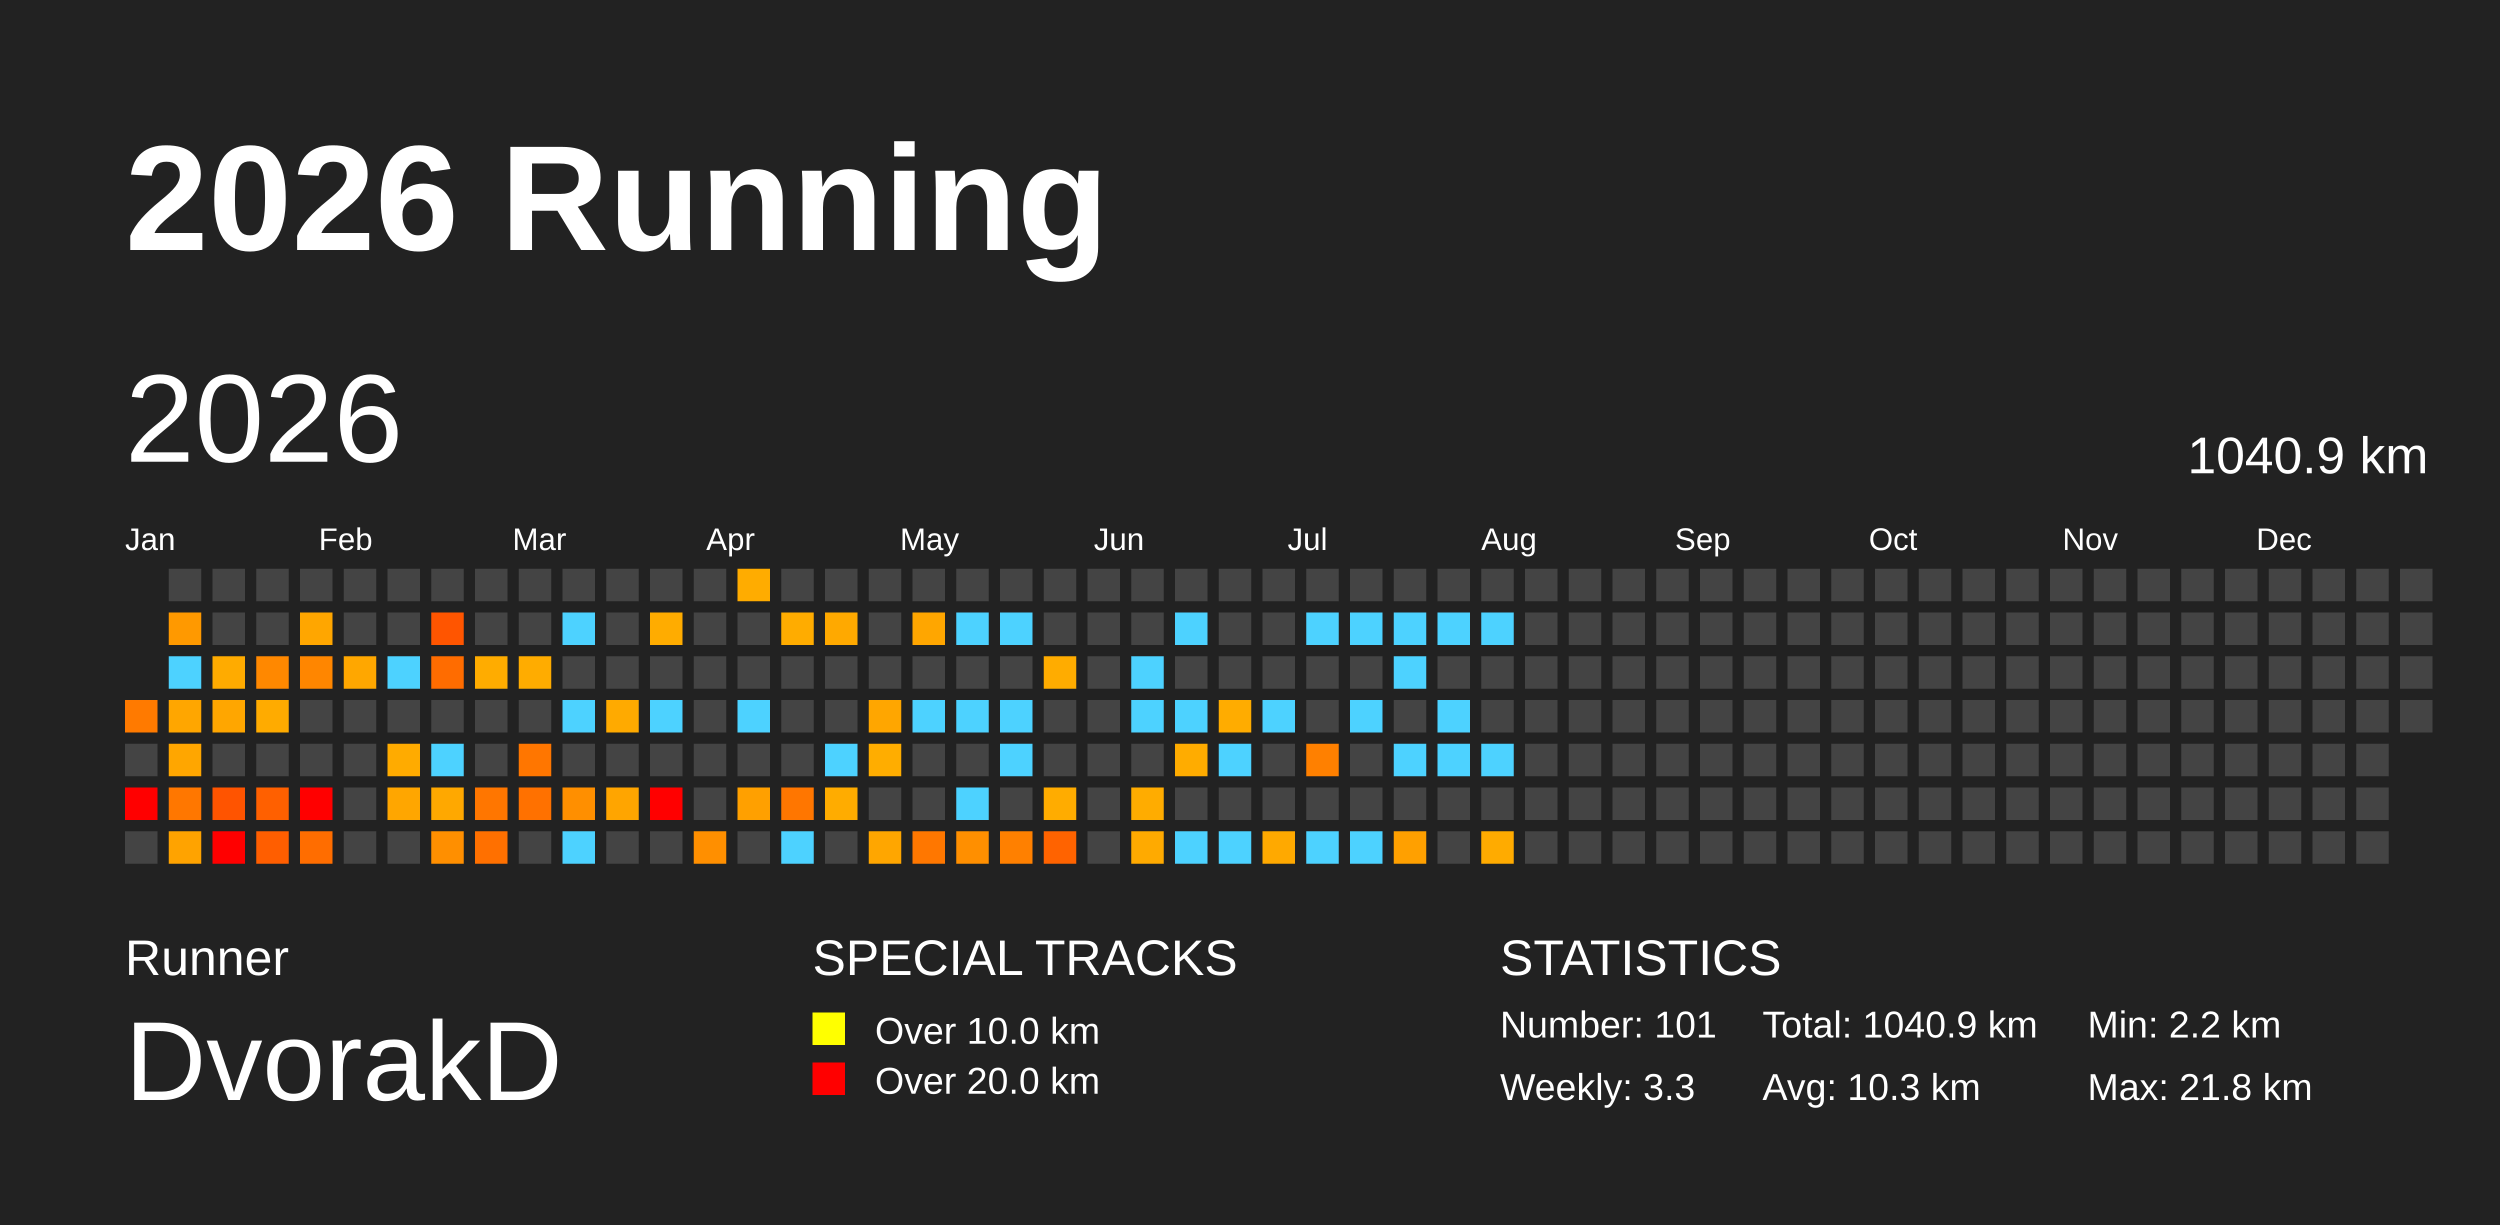
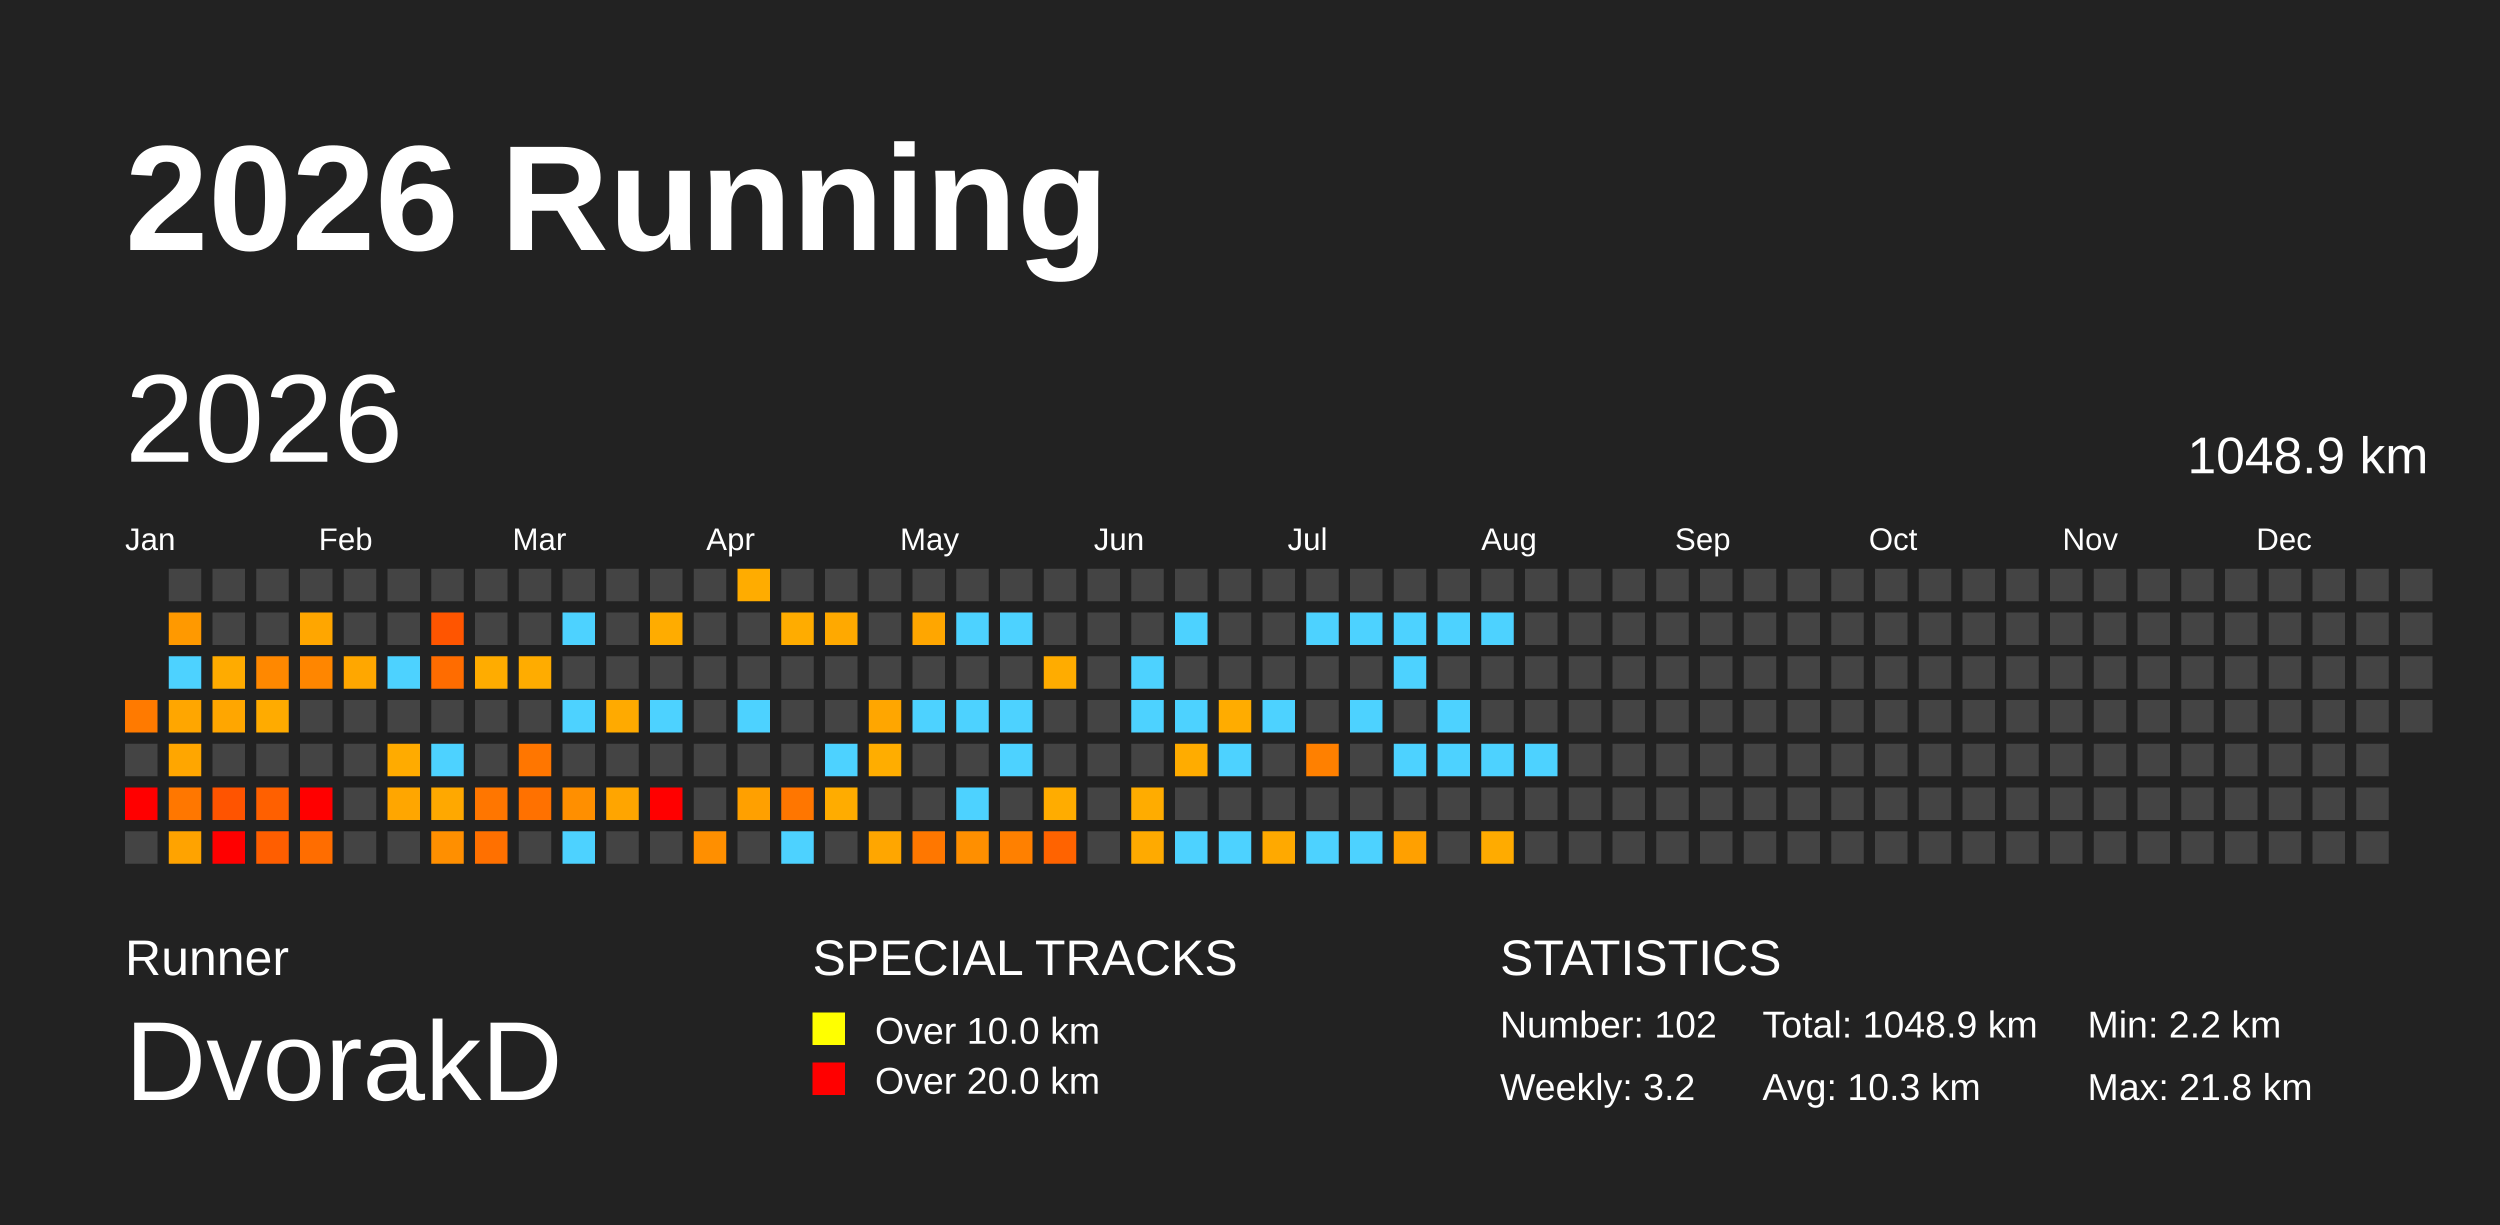
<svg xmlns="http://www.w3.org/2000/svg" baseProfile="full" height="98mm" version="1.1" viewBox="0,0,200,98" width="200mm">
  <defs />
  <rect fill="#222222" height="98" width="200" x="0" y="0" />
  <text fill="#FFFFFF" style="font-size:12px; font-family:Arial; font-weight:bold;" x="10" y="20">2026 Running</text>
  <text fill="#FFFFFF" style="font-size:4px; font-family:Arial" x="10" y="78">Runner</text>
  <text fill="#FFFFFF" style="font-size:9px; font-family:Arial" x="10" y="88">DvorakD</text>
  <text fill="#FFFFFF" style="font-size:4px; font-family:Arial" x="65" y="78">SPECIAL TRACKS</text>
  <rect fill="yellow" height="2.6" width="2.6" x="65" y="81" />
  <text fill="#FFFFFF" style="font-size:3px; font-family:Arial" x="70" y="83.5">Over 10.0 km</text>
  <rect fill="red" height="2.6" width="2.6" x="65" y="85" />
  <text fill="#FFFFFF" style="font-size:3px; font-family:Arial" x="70" y="87.5">Over 20.0 km</text>
  <text fill="#FFFFFF" style="font-size:4px; font-family:Arial" x="120" y="78">STATISTICS</text>
-   <text fill="#FFFFFF" style="font-size:3px; font-family:Arial" x="120" y="83">Number: 101</text>
-   <text fill="#FFFFFF" style="font-size:3px; font-family:Arial" x="120" y="88">Weekly: 3.3</text>
-   <text fill="#FFFFFF" style="font-size:3px; font-family:Arial" x="141" y="83">Total: 1040.9 km</text>
+   <text fill="#FFFFFF" style="font-size:3px; font-family:Arial" x="120" y="83">Number: 102</text>
+   <text fill="#FFFFFF" style="font-size:3px; font-family:Arial" x="120" y="88">Weekly: 3.2</text>
+   <text fill="#FFFFFF" style="font-size:3px; font-family:Arial" x="141" y="83">Total: 1048.9 km</text>
  <text fill="#FFFFFF" style="font-size:3px; font-family:Arial" x="141" y="88">Avg: 10.3 km</text>
  <text fill="#FFFFFF" style="font-size:3px; font-family:Arial" x="167" y="83">Min: 2.2 km</text>
  <text fill="#FFFFFF" style="font-size:3px; font-family:Arial" x="167" y="88">Max: 21.8 km</text>
  <text dominant-baseline="hanging" fill="#FFFFFF" style="font-size:10.0px; font-family:Arial;" x="10" y="30">2026</text>
-   <text dominant-baseline="hanging" fill="#FFFFFF" style="font-size:4.125px; font-family:Arial;" x="175" y="35">1040.9 km</text>
+   <text dominant-baseline="hanging" fill="#FFFFFF" style="font-size:4.125px; font-family:Arial;" x="175" y="35">1048.9 km</text>
  <text fill="#FFFFFF" style="font-size:2.5px; font-family:Arial" x="10.0" y="44">Jan</text>
  <text fill="#FFFFFF" style="font-size:2.5px; font-family:Arial" x="25.5" y="44">Feb</text>
  <text fill="#FFFFFF" style="font-size:2.5px; font-family:Arial" x="41.0" y="44">Mar</text>
  <text fill="#FFFFFF" style="font-size:2.5px; font-family:Arial" x="56.5" y="44">Apr</text>
  <text fill="#FFFFFF" style="font-size:2.5px; font-family:Arial" x="72.0" y="44">May</text>
  <text fill="#FFFFFF" style="font-size:2.5px; font-family:Arial" x="87.5" y="44">Jun</text>
  <text fill="#FFFFFF" style="font-size:2.5px; font-family:Arial" x="103.0" y="44">Jul</text>
  <text fill="#FFFFFF" style="font-size:2.5px; font-family:Arial" x="118.5" y="44">Aug</text>
  <text fill="#FFFFFF" style="font-size:2.5px; font-family:Arial" x="134.0" y="44">Sep</text>
  <text fill="#FFFFFF" style="font-size:2.5px; font-family:Arial" x="149.5" y="44">Oct</text>
  <text fill="#FFFFFF" style="font-size:2.5px; font-family:Arial" x="165.0" y="44">Nov</text>
  <text fill="#FFFFFF" style="font-size:2.5px; font-family:Arial" x="180.5" y="44">Dec</text>
  <rect fill="#ff7a00" height="2.6" width="2.6" x="10.0" y="56.0" />
  <rect fill="#444444" height="2.6" width="2.6" x="10.0" y="59.5" />
  <rect fill="red" height="2.6" width="2.6" x="10.0" y="63.0" />
  <rect fill="#444444" height="2.6" width="2.6" x="10.0" y="66.5" />
  <rect fill="#444444" height="2.6" width="2.6" x="13.5" y="45.5" />
  <rect fill="#ff9900" height="2.6" width="2.6" x="13.5" y="49.0" />
  <rect fill="#4dd2ff" height="2.6" width="2.6" x="13.5" y="52.5" />
  <rect fill="#ffa600" height="2.6" width="2.6" x="13.5" y="56.0" />
  <rect fill="#ffa600" height="2.6" width="2.6" x="13.5" y="59.5" />
  <rect fill="#ff7700" height="2.6" width="2.6" x="13.5" y="63.0" />
  <rect fill="#ffa300" height="2.6" width="2.6" x="13.5" y="66.5" />
  <rect fill="#444444" height="2.6" width="2.6" x="17.0" y="45.5" />
  <rect fill="#444444" height="2.6" width="2.6" x="17.0" y="49.0" />
  <rect fill="#ffab00" height="2.6" width="2.6" x="17.0" y="52.5" />
  <rect fill="#ffa600" height="2.6" width="2.6" x="17.0" y="56.0" />
  <rect fill="#444444" height="2.6" width="2.6" x="17.0" y="59.5" />
  <rect fill="#ff5400" height="2.6" width="2.6" x="17.0" y="63.0" />
  <rect fill="red" height="2.6" width="2.6" x="17.0" y="66.5" />
  <rect fill="#444444" height="2.6" width="2.6" x="20.5" y="45.5" />
  <rect fill="#444444" height="2.6" width="2.6" x="20.5" y="49.0" />
  <rect fill="#ff8800" height="2.6" width="2.6" x="20.5" y="52.5" />
  <rect fill="#ffab00" height="2.6" width="2.6" x="20.5" y="56.0" />
  <rect fill="#444444" height="2.6" width="2.6" x="20.5" y="59.5" />
  <rect fill="#ff6000" height="2.6" width="2.6" x="20.5" y="63.0" />
  <rect fill="#ff5e00" height="2.6" width="2.6" x="20.5" y="66.5" />
  <rect fill="#444444" height="2.6" width="2.6" x="24.0" y="45.5" />
  <rect fill="#ffa600" height="2.6" width="2.6" x="24.0" y="49.0" />
  <rect fill="#ff8600" height="2.6" width="2.6" x="24.0" y="52.5" />
  <rect fill="#444444" height="2.6" width="2.6" x="24.0" y="56.0" />
  <rect fill="#444444" height="2.6" width="2.6" x="24.0" y="59.5" />
  <rect fill="red" height="2.6" width="2.6" x="24.0" y="63.0" />
  <rect fill="#ff6d00" height="2.6" width="2.6" x="24.0" y="66.5" />
  <rect fill="#444444" height="2.6" width="2.6" x="27.5" y="45.5" />
  <rect fill="#444444" height="2.6" width="2.6" x="27.5" y="49.0" />
  <rect fill="#ffa700" height="2.6" width="2.6" x="27.5" y="52.5" />
  <rect fill="#444444" height="2.6" width="2.6" x="27.5" y="56.0" />
  <rect fill="#444444" height="2.6" width="2.6" x="27.5" y="59.5" />
  <rect fill="#444444" height="2.6" width="2.6" x="27.5" y="63.0" />
  <rect fill="#444444" height="2.6" width="2.6" x="27.5" y="66.5" />
  <rect fill="#444444" height="2.6" width="2.6" x="31.0" y="45.5" />
  <rect fill="#444444" height="2.6" width="2.6" x="31.0" y="49.0" />
  <rect fill="#4dd2ff" height="2.6" width="2.6" x="31.0" y="52.5" />
  <rect fill="#444444" height="2.6" width="2.6" x="31.0" y="56.0" />
  <rect fill="#ffab00" height="2.6" width="2.6" x="31.0" y="59.5" />
  <rect fill="#ffa600" height="2.6" width="2.6" x="31.0" y="63.0" />
  <rect fill="#444444" height="2.6" width="2.6" x="31.0" y="66.5" />
  <rect fill="#444444" height="2.6" width="2.6" x="34.5" y="45.5" />
  <rect fill="#ff5500" height="2.6" width="2.6" x="34.5" y="49.0" />
  <rect fill="#ff6c00" height="2.6" width="2.6" x="34.5" y="52.5" />
  <rect fill="#444444" height="2.6" width="2.6" x="34.5" y="56.0" />
  <rect fill="#4dd2ff" height="2.6" width="2.6" x="34.5" y="59.5" />
  <rect fill="#ffa800" height="2.6" width="2.6" x="34.5" y="63.0" />
  <rect fill="#ff8f00" height="2.6" width="2.6" x="34.5" y="66.5" />
  <rect fill="#444444" height="2.6" width="2.6" x="38.0" y="45.5" />
  <rect fill="#444444" height="2.6" width="2.6" x="38.0" y="49.0" />
  <rect fill="#ffac00" height="2.6" width="2.6" x="38.0" y="52.5" />
  <rect fill="#444444" height="2.6" width="2.6" x="38.0" y="56.0" />
  <rect fill="#444444" height="2.6" width="2.6" x="38.0" y="59.5" />
  <rect fill="#ff7600" height="2.6" width="2.6" x="38.0" y="63.0" />
  <rect fill="#ff7000" height="2.6" width="2.6" x="38.0" y="66.5" />
  <rect fill="#444444" height="2.6" width="2.6" x="41.5" y="45.5" />
  <rect fill="#444444" height="2.6" width="2.6" x="41.5" y="49.0" />
  <rect fill="#ffac00" height="2.6" width="2.6" x="41.5" y="52.5" />
  <rect fill="#444444" height="2.6" width="2.6" x="41.5" y="56.0" />
  <rect fill="#ff7600" height="2.6" width="2.6" x="41.5" y="59.5" />
  <rect fill="#ff7100" height="2.6" width="2.6" x="41.5" y="63.0" />
  <rect fill="#444444" height="2.6" width="2.6" x="41.5" y="66.5" />
  <rect fill="#444444" height="2.6" width="2.6" x="45.0" y="45.5" />
  <rect fill="#4dd2ff" height="2.6" width="2.6" x="45.0" y="49.0" />
  <rect fill="#444444" height="2.6" width="2.6" x="45.0" y="52.5" />
  <rect fill="#4dd2ff" height="2.6" width="2.6" x="45.0" y="56.0" />
  <rect fill="#444444" height="2.6" width="2.6" x="45.0" y="59.5" />
  <rect fill="#ff8f00" height="2.6" width="2.6" x="45.0" y="63.0" />
  <rect fill="#4dd2ff" height="2.6" width="2.6" x="45.0" y="66.5" />
  <rect fill="#444444" height="2.6" width="2.6" x="48.5" y="45.5" />
  <rect fill="#444444" height="2.6" width="2.6" x="48.5" y="49.0" />
  <rect fill="#444444" height="2.6" width="2.6" x="48.5" y="52.5" />
  <rect fill="#ffaa00" height="2.6" width="2.6" x="48.5" y="56.0" />
  <rect fill="#444444" height="2.6" width="2.6" x="48.5" y="59.5" />
  <rect fill="#ffa500" height="2.6" width="2.6" x="48.5" y="63.0" />
  <rect fill="#444444" height="2.6" width="2.6" x="48.5" y="66.5" />
  <rect fill="#444444" height="2.6" width="2.6" x="52.0" y="45.5" />
  <rect fill="#ffac00" height="2.6" width="2.6" x="52.0" y="49.0" />
  <rect fill="#444444" height="2.6" width="2.6" x="52.0" y="52.5" />
  <rect fill="#4dd2ff" height="2.6" width="2.6" x="52.0" y="56.0" />
  <rect fill="#444444" height="2.6" width="2.6" x="52.0" y="59.5" />
  <rect fill="red" height="2.6" width="2.6" x="52.0" y="63.0" />
  <rect fill="#444444" height="2.6" width="2.6" x="52.0" y="66.5" />
  <rect fill="#444444" height="2.6" width="2.6" x="55.5" y="45.5" />
  <rect fill="#444444" height="2.6" width="2.6" x="55.5" y="49.0" />
  <rect fill="#444444" height="2.6" width="2.6" x="55.5" y="52.5" />
  <rect fill="#444444" height="2.6" width="2.6" x="55.5" y="56.0" />
  <rect fill="#444444" height="2.6" width="2.6" x="55.5" y="59.5" />
  <rect fill="#444444" height="2.6" width="2.6" x="55.5" y="63.0" />
  <rect fill="#ff8f00" height="2.6" width="2.6" x="55.5" y="66.5" />
  <rect fill="#ffac00" height="2.6" width="2.6" x="59.0" y="45.5" />
  <rect fill="#444444" height="2.6" width="2.6" x="59.0" y="49.0" />
  <rect fill="#444444" height="2.6" width="2.6" x="59.0" y="52.5" />
  <rect fill="#4dd2ff" height="2.6" width="2.6" x="59.0" y="56.0" />
  <rect fill="#444444" height="2.6" width="2.6" x="59.0" y="59.5" />
  <rect fill="#ffa000" height="2.6" width="2.6" x="59.0" y="63.0" />
  <rect fill="#444444" height="2.6" width="2.6" x="59.0" y="66.5" />
  <rect fill="#444444" height="2.6" width="2.6" x="62.5" y="45.5" />
  <rect fill="#ffac00" height="2.6" width="2.6" x="62.5" y="49.0" />
  <rect fill="#444444" height="2.6" width="2.6" x="62.5" y="52.5" />
  <rect fill="#444444" height="2.6" width="2.6" x="62.5" y="56.0" />
  <rect fill="#444444" height="2.6" width="2.6" x="62.5" y="59.5" />
  <rect fill="#ff7600" height="2.6" width="2.6" x="62.5" y="63.0" />
  <rect fill="#4dd2ff" height="2.6" width="2.6" x="62.5" y="66.5" />
  <rect fill="#444444" height="2.6" width="2.6" x="66.0" y="45.5" />
  <rect fill="#ffa900" height="2.6" width="2.6" x="66.0" y="49.0" />
  <rect fill="#444444" height="2.6" width="2.6" x="66.0" y="52.5" />
  <rect fill="#444444" height="2.6" width="2.6" x="66.0" y="56.0" />
  <rect fill="#4dd2ff" height="2.6" width="2.6" x="66.0" y="59.5" />
  <rect fill="#ffac00" height="2.6" width="2.6" x="66.0" y="63.0" />
  <rect fill="#444444" height="2.6" width="2.6" x="66.0" y="66.5" />
  <rect fill="#444444" height="2.6" width="2.6" x="69.5" y="45.5" />
  <rect fill="#444444" height="2.6" width="2.6" x="69.5" y="49.0" />
  <rect fill="#444444" height="2.6" width="2.6" x="69.5" y="52.5" />
  <rect fill="#ffa600" height="2.6" width="2.6" x="69.5" y="56.0" />
  <rect fill="#ffad00" height="2.6" width="2.6" x="69.5" y="59.5" />
  <rect fill="#444444" height="2.6" width="2.6" x="69.5" y="63.0" />
  <rect fill="#ffa600" height="2.6" width="2.6" x="69.5" y="66.5" />
  <rect fill="#444444" height="2.6" width="2.6" x="73.0" y="45.5" />
  <rect fill="#ffa600" height="2.6" width="2.6" x="73.0" y="49.0" />
  <rect fill="#444444" height="2.6" width="2.6" x="73.0" y="52.5" />
  <rect fill="#4dd2ff" height="2.6" width="2.6" x="73.0" y="56.0" />
  <rect fill="#444444" height="2.6" width="2.6" x="73.0" y="59.5" />
  <rect fill="#444444" height="2.6" width="2.6" x="73.0" y="63.0" />
  <rect fill="#ff7700" height="2.6" width="2.6" x="73.0" y="66.5" />
  <rect fill="#444444" height="2.6" width="2.6" x="76.5" y="45.5" />
  <rect fill="#4dd2ff" height="2.6" width="2.6" x="76.5" y="49.0" />
  <rect fill="#444444" height="2.6" width="2.6" x="76.5" y="52.5" />
  <rect fill="#4dd2ff" height="2.6" width="2.6" x="76.5" y="56.0" />
  <rect fill="#444444" height="2.6" width="2.6" x="76.5" y="59.5" />
  <rect fill="#4dd2ff" height="2.6" width="2.6" x="76.5" y="63.0" />
  <rect fill="#ff8f00" height="2.6" width="2.6" x="76.5" y="66.5" />
  <rect fill="#444444" height="2.6" width="2.6" x="80.0" y="45.5" />
  <rect fill="#4dd2ff" height="2.6" width="2.6" x="80.0" y="49.0" />
  <rect fill="#444444" height="2.6" width="2.6" x="80.0" y="52.5" />
  <rect fill="#4dd2ff" height="2.6" width="2.6" x="80.0" y="56.0" />
  <rect fill="#4dd2ff" height="2.6" width="2.6" x="80.0" y="59.5" />
  <rect fill="#444444" height="2.6" width="2.6" x="80.0" y="63.0" />
  <rect fill="#ff8000" height="2.6" width="2.6" x="80.0" y="66.5" />
  <rect fill="#444444" height="2.6" width="2.6" x="83.5" y="45.5" />
  <rect fill="#444444" height="2.6" width="2.6" x="83.5" y="49.0" />
  <rect fill="#ffac00" height="2.6" width="2.6" x="83.5" y="52.5" />
  <rect fill="#444444" height="2.6" width="2.6" x="83.5" y="56.0" />
  <rect fill="#444444" height="2.6" width="2.6" x="83.5" y="59.5" />
  <rect fill="#ffac00" height="2.6" width="2.6" x="83.5" y="63.0" />
  <rect fill="#ff6300" height="2.6" width="2.6" x="83.5" y="66.5" />
  <rect fill="#444444" height="2.6" width="2.6" x="87.0" y="45.5" />
  <rect fill="#444444" height="2.6" width="2.6" x="87.0" y="49.0" />
  <rect fill="#444444" height="2.6" width="2.6" x="87.0" y="52.5" />
  <rect fill="#444444" height="2.6" width="2.6" x="87.0" y="56.0" />
  <rect fill="#444444" height="2.6" width="2.6" x="87.0" y="59.5" />
  <rect fill="#444444" height="2.6" width="2.6" x="87.0" y="63.0" />
  <rect fill="#444444" height="2.6" width="2.6" x="87.0" y="66.5" />
  <rect fill="#444444" height="2.6" width="2.6" x="90.5" y="45.5" />
  <rect fill="#444444" height="2.6" width="2.6" x="90.5" y="49.0" />
  <rect fill="#4dd2ff" height="2.6" width="2.6" x="90.5" y="52.5" />
  <rect fill="#4dd2ff" height="2.6" width="2.6" x="90.5" y="56.0" />
  <rect fill="#444444" height="2.6" width="2.6" x="90.5" y="59.5" />
  <rect fill="#ffac00" height="2.6" width="2.6" x="90.5" y="63.0" />
  <rect fill="#ffaa00" height="2.6" width="2.6" x="90.5" y="66.5" />
  <rect fill="#444444" height="2.6" width="2.6" x="94.0" y="45.5" />
  <rect fill="#4dd2ff" height="2.6" width="2.6" x="94.0" y="49.0" />
  <rect fill="#444444" height="2.6" width="2.6" x="94.0" y="52.5" />
  <rect fill="#4dd2ff" height="2.6" width="2.6" x="94.0" y="56.0" />
  <rect fill="#ffac00" height="2.6" width="2.6" x="94.0" y="59.5" />
  <rect fill="#444444" height="2.6" width="2.6" x="94.0" y="63.0" />
  <rect fill="#4dd2ff" height="2.6" width="2.6" x="94.0" y="66.5" />
  <rect fill="#444444" height="2.6" width="2.6" x="97.5" y="45.5" />
  <rect fill="#444444" height="2.6" width="2.6" x="97.5" y="49.0" />
  <rect fill="#444444" height="2.6" width="2.6" x="97.5" y="52.5" />
  <rect fill="#ffac00" height="2.6" width="2.6" x="97.5" y="56.0" />
  <rect fill="#4dd2ff" height="2.6" width="2.6" x="97.5" y="59.5" />
  <rect fill="#444444" height="2.6" width="2.6" x="97.5" y="63.0" />
  <rect fill="#4dd2ff" height="2.6" width="2.6" x="97.5" y="66.5" />
  <rect fill="#444444" height="2.6" width="2.6" x="101.0" y="45.5" />
  <rect fill="#444444" height="2.6" width="2.6" x="101.0" y="49.0" />
  <rect fill="#444444" height="2.6" width="2.6" x="101.0" y="52.5" />
  <rect fill="#4dd2ff" height="2.6" width="2.6" x="101.0" y="56.0" />
  <rect fill="#444444" height="2.6" width="2.6" x="101.0" y="59.5" />
  <rect fill="#444444" height="2.6" width="2.6" x="101.0" y="63.0" />
  <rect fill="#ffa900" height="2.6" width="2.6" x="101.0" y="66.5" />
  <rect fill="#444444" height="2.6" width="2.6" x="104.5" y="45.5" />
  <rect fill="#4dd2ff" height="2.6" width="2.6" x="104.5" y="49.0" />
  <rect fill="#444444" height="2.6" width="2.6" x="104.5" y="52.5" />
  <rect fill="#444444" height="2.6" width="2.6" x="104.5" y="56.0" />
  <rect fill="#ff8000" height="2.6" width="2.6" x="104.5" y="59.5" />
  <rect fill="#444444" height="2.6" width="2.6" x="104.5" y="63.0" />
  <rect fill="#4dd2ff" height="2.6" width="2.6" x="104.5" y="66.5" />
  <rect fill="#444444" height="2.6" width="2.6" x="108.0" y="45.5" />
  <rect fill="#4dd2ff" height="2.6" width="2.6" x="108.0" y="49.0" />
  <rect fill="#444444" height="2.6" width="2.6" x="108.0" y="52.5" />
  <rect fill="#4dd2ff" height="2.6" width="2.6" x="108.0" y="56.0" />
  <rect fill="#444444" height="2.6" width="2.6" x="108.0" y="59.5" />
  <rect fill="#444444" height="2.6" width="2.6" x="108.0" y="63.0" />
  <rect fill="#4dd2ff" height="2.6" width="2.6" x="108.0" y="66.5" />
  <rect fill="#444444" height="2.6" width="2.6" x="111.5" y="45.5" />
  <rect fill="#4dd2ff" height="2.6" width="2.6" x="111.5" y="49.0" />
  <rect fill="#4dd2ff" height="2.6" width="2.6" x="111.5" y="52.5" />
  <rect fill="#444444" height="2.6" width="2.6" x="111.5" y="56.0" />
  <rect fill="#4dd2ff" height="2.6" width="2.6" x="111.5" y="59.5" />
  <rect fill="#444444" height="2.6" width="2.6" x="111.5" y="63.0" />
  <rect fill="#ffa000" height="2.6" width="2.6" x="111.5" y="66.5" />
  <rect fill="#444444" height="2.6" width="2.6" x="115.0" y="45.5" />
  <rect fill="#4dd2ff" height="2.6" width="2.6" x="115.0" y="49.0" />
  <rect fill="#444444" height="2.6" width="2.6" x="115.0" y="52.5" />
  <rect fill="#4dd2ff" height="2.6" width="2.6" x="115.0" y="56.0" />
  <rect fill="#4dd2ff" height="2.6" width="2.6" x="115.0" y="59.5" />
  <rect fill="#444444" height="2.6" width="2.6" x="115.0" y="63.0" />
  <rect fill="#444444" height="2.6" width="2.6" x="115.0" y="66.5" />
  <rect fill="#444444" height="2.6" width="2.6" x="118.5" y="45.5" />
  <rect fill="#4dd2ff" height="2.6" width="2.6" x="118.5" y="49.0" />
  <rect fill="#444444" height="2.6" width="2.6" x="118.5" y="52.5" />
  <rect fill="#444444" height="2.6" width="2.6" x="118.5" y="56.0" />
  <rect fill="#4dd2ff" height="2.6" width="2.6" x="118.5" y="59.5" />
  <rect fill="#444444" height="2.6" width="2.6" x="118.5" y="63.0" />
  <rect fill="#ffab00" height="2.6" width="2.6" x="118.5" y="66.5" />
  <rect fill="#444444" height="2.6" width="2.6" x="122.0" y="45.5" />
  <rect fill="#444444" height="2.6" width="2.6" x="122.0" y="49.0" />
  <rect fill="#444444" height="2.6" width="2.6" x="122.0" y="52.5" />
  <rect fill="#444444" height="2.6" width="2.6" x="122.0" y="56.0" />
-   <rect fill="#444444" height="2.6" width="2.6" x="122.0" y="59.5" />
+   <rect fill="#4dd2ff" height="2.6" width="2.6" x="122.0" y="59.5" />
  <rect fill="#444444" height="2.6" width="2.6" x="122.0" y="63.0" />
  <rect fill="#444444" height="2.6" width="2.6" x="122.0" y="66.5" />
  <rect fill="#444444" height="2.6" width="2.6" x="125.5" y="45.5" />
  <rect fill="#444444" height="2.6" width="2.6" x="125.5" y="49.0" />
  <rect fill="#444444" height="2.6" width="2.6" x="125.5" y="52.5" />
  <rect fill="#444444" height="2.6" width="2.6" x="125.5" y="56.0" />
  <rect fill="#444444" height="2.6" width="2.6" x="125.5" y="59.5" />
  <rect fill="#444444" height="2.6" width="2.6" x="125.5" y="63.0" />
  <rect fill="#444444" height="2.6" width="2.6" x="125.5" y="66.5" />
  <rect fill="#444444" height="2.6" width="2.6" x="129.0" y="45.5" />
  <rect fill="#444444" height="2.6" width="2.6" x="129.0" y="49.0" />
  <rect fill="#444444" height="2.6" width="2.6" x="129.0" y="52.5" />
  <rect fill="#444444" height="2.6" width="2.6" x="129.0" y="56.0" />
  <rect fill="#444444" height="2.6" width="2.6" x="129.0" y="59.5" />
  <rect fill="#444444" height="2.6" width="2.6" x="129.0" y="63.0" />
  <rect fill="#444444" height="2.6" width="2.6" x="129.0" y="66.5" />
  <rect fill="#444444" height="2.6" width="2.6" x="132.5" y="45.5" />
  <rect fill="#444444" height="2.6" width="2.6" x="132.5" y="49.0" />
  <rect fill="#444444" height="2.6" width="2.6" x="132.5" y="52.5" />
  <rect fill="#444444" height="2.6" width="2.6" x="132.5" y="56.0" />
  <rect fill="#444444" height="2.6" width="2.6" x="132.5" y="59.5" />
  <rect fill="#444444" height="2.6" width="2.6" x="132.5" y="63.0" />
  <rect fill="#444444" height="2.6" width="2.6" x="132.5" y="66.5" />
  <rect fill="#444444" height="2.6" width="2.6" x="136.0" y="45.5" />
  <rect fill="#444444" height="2.6" width="2.6" x="136.0" y="49.0" />
  <rect fill="#444444" height="2.6" width="2.6" x="136.0" y="52.5" />
  <rect fill="#444444" height="2.6" width="2.6" x="136.0" y="56.0" />
  <rect fill="#444444" height="2.6" width="2.6" x="136.0" y="59.5" />
  <rect fill="#444444" height="2.6" width="2.6" x="136.0" y="63.0" />
  <rect fill="#444444" height="2.6" width="2.6" x="136.0" y="66.5" />
  <rect fill="#444444" height="2.6" width="2.6" x="139.5" y="45.5" />
  <rect fill="#444444" height="2.6" width="2.6" x="139.5" y="49.0" />
  <rect fill="#444444" height="2.6" width="2.6" x="139.5" y="52.5" />
  <rect fill="#444444" height="2.6" width="2.6" x="139.5" y="56.0" />
  <rect fill="#444444" height="2.6" width="2.6" x="139.5" y="59.5" />
  <rect fill="#444444" height="2.6" width="2.6" x="139.5" y="63.0" />
  <rect fill="#444444" height="2.6" width="2.6" x="139.5" y="66.5" />
  <rect fill="#444444" height="2.6" width="2.6" x="143.0" y="45.5" />
  <rect fill="#444444" height="2.6" width="2.6" x="143.0" y="49.0" />
  <rect fill="#444444" height="2.6" width="2.6" x="143.0" y="52.5" />
  <rect fill="#444444" height="2.6" width="2.6" x="143.0" y="56.0" />
  <rect fill="#444444" height="2.6" width="2.6" x="143.0" y="59.5" />
  <rect fill="#444444" height="2.6" width="2.6" x="143.0" y="63.0" />
  <rect fill="#444444" height="2.6" width="2.6" x="143.0" y="66.5" />
  <rect fill="#444444" height="2.6" width="2.6" x="146.5" y="45.5" />
  <rect fill="#444444" height="2.6" width="2.6" x="146.5" y="49.0" />
  <rect fill="#444444" height="2.6" width="2.6" x="146.5" y="52.5" />
  <rect fill="#444444" height="2.6" width="2.6" x="146.5" y="56.0" />
  <rect fill="#444444" height="2.6" width="2.6" x="146.5" y="59.5" />
  <rect fill="#444444" height="2.6" width="2.6" x="146.5" y="63.0" />
  <rect fill="#444444" height="2.6" width="2.6" x="146.5" y="66.5" />
  <rect fill="#444444" height="2.6" width="2.6" x="150.0" y="45.5" />
  <rect fill="#444444" height="2.6" width="2.6" x="150.0" y="49.0" />
  <rect fill="#444444" height="2.6" width="2.6" x="150.0" y="52.5" />
  <rect fill="#444444" height="2.6" width="2.6" x="150.0" y="56.0" />
  <rect fill="#444444" height="2.6" width="2.6" x="150.0" y="59.5" />
  <rect fill="#444444" height="2.6" width="2.6" x="150.0" y="63.0" />
  <rect fill="#444444" height="2.6" width="2.6" x="150.0" y="66.5" />
  <rect fill="#444444" height="2.6" width="2.6" x="153.5" y="45.5" />
  <rect fill="#444444" height="2.6" width="2.6" x="153.5" y="49.0" />
  <rect fill="#444444" height="2.6" width="2.6" x="153.5" y="52.5" />
  <rect fill="#444444" height="2.6" width="2.6" x="153.5" y="56.0" />
  <rect fill="#444444" height="2.6" width="2.6" x="153.5" y="59.5" />
  <rect fill="#444444" height="2.6" width="2.6" x="153.5" y="63.0" />
  <rect fill="#444444" height="2.6" width="2.6" x="153.5" y="66.5" />
  <rect fill="#444444" height="2.6" width="2.6" x="157.0" y="45.5" />
  <rect fill="#444444" height="2.6" width="2.6" x="157.0" y="49.0" />
  <rect fill="#444444" height="2.6" width="2.6" x="157.0" y="52.5" />
  <rect fill="#444444" height="2.6" width="2.6" x="157.0" y="56.0" />
  <rect fill="#444444" height="2.6" width="2.6" x="157.0" y="59.5" />
  <rect fill="#444444" height="2.6" width="2.6" x="157.0" y="63.0" />
  <rect fill="#444444" height="2.6" width="2.6" x="157.0" y="66.5" />
  <rect fill="#444444" height="2.6" width="2.6" x="160.5" y="45.5" />
  <rect fill="#444444" height="2.6" width="2.6" x="160.5" y="49.0" />
  <rect fill="#444444" height="2.6" width="2.6" x="160.5" y="52.5" />
  <rect fill="#444444" height="2.6" width="2.6" x="160.5" y="56.0" />
  <rect fill="#444444" height="2.6" width="2.6" x="160.5" y="59.5" />
  <rect fill="#444444" height="2.6" width="2.6" x="160.5" y="63.0" />
  <rect fill="#444444" height="2.6" width="2.6" x="160.5" y="66.5" />
  <rect fill="#444444" height="2.6" width="2.6" x="164.0" y="45.5" />
  <rect fill="#444444" height="2.6" width="2.6" x="164.0" y="49.0" />
  <rect fill="#444444" height="2.6" width="2.6" x="164.0" y="52.5" />
  <rect fill="#444444" height="2.6" width="2.6" x="164.0" y="56.0" />
  <rect fill="#444444" height="2.6" width="2.6" x="164.0" y="59.5" />
  <rect fill="#444444" height="2.6" width="2.6" x="164.0" y="63.0" />
  <rect fill="#444444" height="2.6" width="2.6" x="164.0" y="66.5" />
  <rect fill="#444444" height="2.6" width="2.6" x="167.5" y="45.5" />
  <rect fill="#444444" height="2.6" width="2.6" x="167.5" y="49.0" />
  <rect fill="#444444" height="2.6" width="2.6" x="167.5" y="52.5" />
  <rect fill="#444444" height="2.6" width="2.6" x="167.5" y="56.0" />
  <rect fill="#444444" height="2.6" width="2.6" x="167.5" y="59.5" />
  <rect fill="#444444" height="2.6" width="2.6" x="167.5" y="63.0" />
  <rect fill="#444444" height="2.6" width="2.6" x="167.5" y="66.5" />
  <rect fill="#444444" height="2.6" width="2.6" x="171.0" y="45.5" />
  <rect fill="#444444" height="2.6" width="2.6" x="171.0" y="49.0" />
  <rect fill="#444444" height="2.6" width="2.6" x="171.0" y="52.5" />
  <rect fill="#444444" height="2.6" width="2.6" x="171.0" y="56.0" />
  <rect fill="#444444" height="2.6" width="2.6" x="171.0" y="59.5" />
  <rect fill="#444444" height="2.6" width="2.6" x="171.0" y="63.0" />
  <rect fill="#444444" height="2.6" width="2.6" x="171.0" y="66.5" />
  <rect fill="#444444" height="2.6" width="2.6" x="174.5" y="45.5" />
  <rect fill="#444444" height="2.6" width="2.6" x="174.5" y="49.0" />
  <rect fill="#444444" height="2.6" width="2.6" x="174.5" y="52.5" />
  <rect fill="#444444" height="2.6" width="2.6" x="174.5" y="56.0" />
  <rect fill="#444444" height="2.6" width="2.6" x="174.5" y="59.5" />
  <rect fill="#444444" height="2.6" width="2.6" x="174.5" y="63.0" />
  <rect fill="#444444" height="2.6" width="2.6" x="174.5" y="66.5" />
  <rect fill="#444444" height="2.6" width="2.6" x="178.0" y="45.5" />
  <rect fill="#444444" height="2.6" width="2.6" x="178.0" y="49.0" />
  <rect fill="#444444" height="2.6" width="2.6" x="178.0" y="52.5" />
  <rect fill="#444444" height="2.6" width="2.6" x="178.0" y="56.0" />
  <rect fill="#444444" height="2.6" width="2.6" x="178.0" y="59.5" />
  <rect fill="#444444" height="2.6" width="2.6" x="178.0" y="63.0" />
  <rect fill="#444444" height="2.6" width="2.6" x="178.0" y="66.5" />
  <rect fill="#444444" height="2.6" width="2.6" x="181.5" y="45.5" />
  <rect fill="#444444" height="2.6" width="2.6" x="181.5" y="49.0" />
  <rect fill="#444444" height="2.6" width="2.6" x="181.5" y="52.5" />
  <rect fill="#444444" height="2.6" width="2.6" x="181.5" y="56.0" />
  <rect fill="#444444" height="2.6" width="2.6" x="181.5" y="59.5" />
  <rect fill="#444444" height="2.6" width="2.6" x="181.5" y="63.0" />
  <rect fill="#444444" height="2.6" width="2.6" x="181.5" y="66.5" />
  <rect fill="#444444" height="2.6" width="2.6" x="185.0" y="45.5" />
  <rect fill="#444444" height="2.6" width="2.6" x="185.0" y="49.0" />
  <rect fill="#444444" height="2.6" width="2.6" x="185.0" y="52.5" />
  <rect fill="#444444" height="2.6" width="2.6" x="185.0" y="56.0" />
  <rect fill="#444444" height="2.6" width="2.6" x="185.0" y="59.5" />
  <rect fill="#444444" height="2.6" width="2.6" x="185.0" y="63.0" />
  <rect fill="#444444" height="2.6" width="2.6" x="185.0" y="66.5" />
  <rect fill="#444444" height="2.6" width="2.6" x="188.5" y="45.5" />
  <rect fill="#444444" height="2.6" width="2.6" x="188.5" y="49.0" />
  <rect fill="#444444" height="2.6" width="2.6" x="188.5" y="52.5" />
  <rect fill="#444444" height="2.6" width="2.6" x="188.5" y="56.0" />
  <rect fill="#444444" height="2.6" width="2.6" x="188.5" y="59.5" />
  <rect fill="#444444" height="2.6" width="2.6" x="188.5" y="63.0" />
  <rect fill="#444444" height="2.6" width="2.6" x="188.5" y="66.5" />
  <rect fill="#444444" height="2.6" width="2.6" x="192.0" y="45.5" />
  <rect fill="#444444" height="2.6" width="2.6" x="192.0" y="49.0" />
  <rect fill="#444444" height="2.6" width="2.6" x="192.0" y="52.5" />
  <rect fill="#444444" height="2.6" width="2.6" x="192.0" y="56.0" />
</svg>
